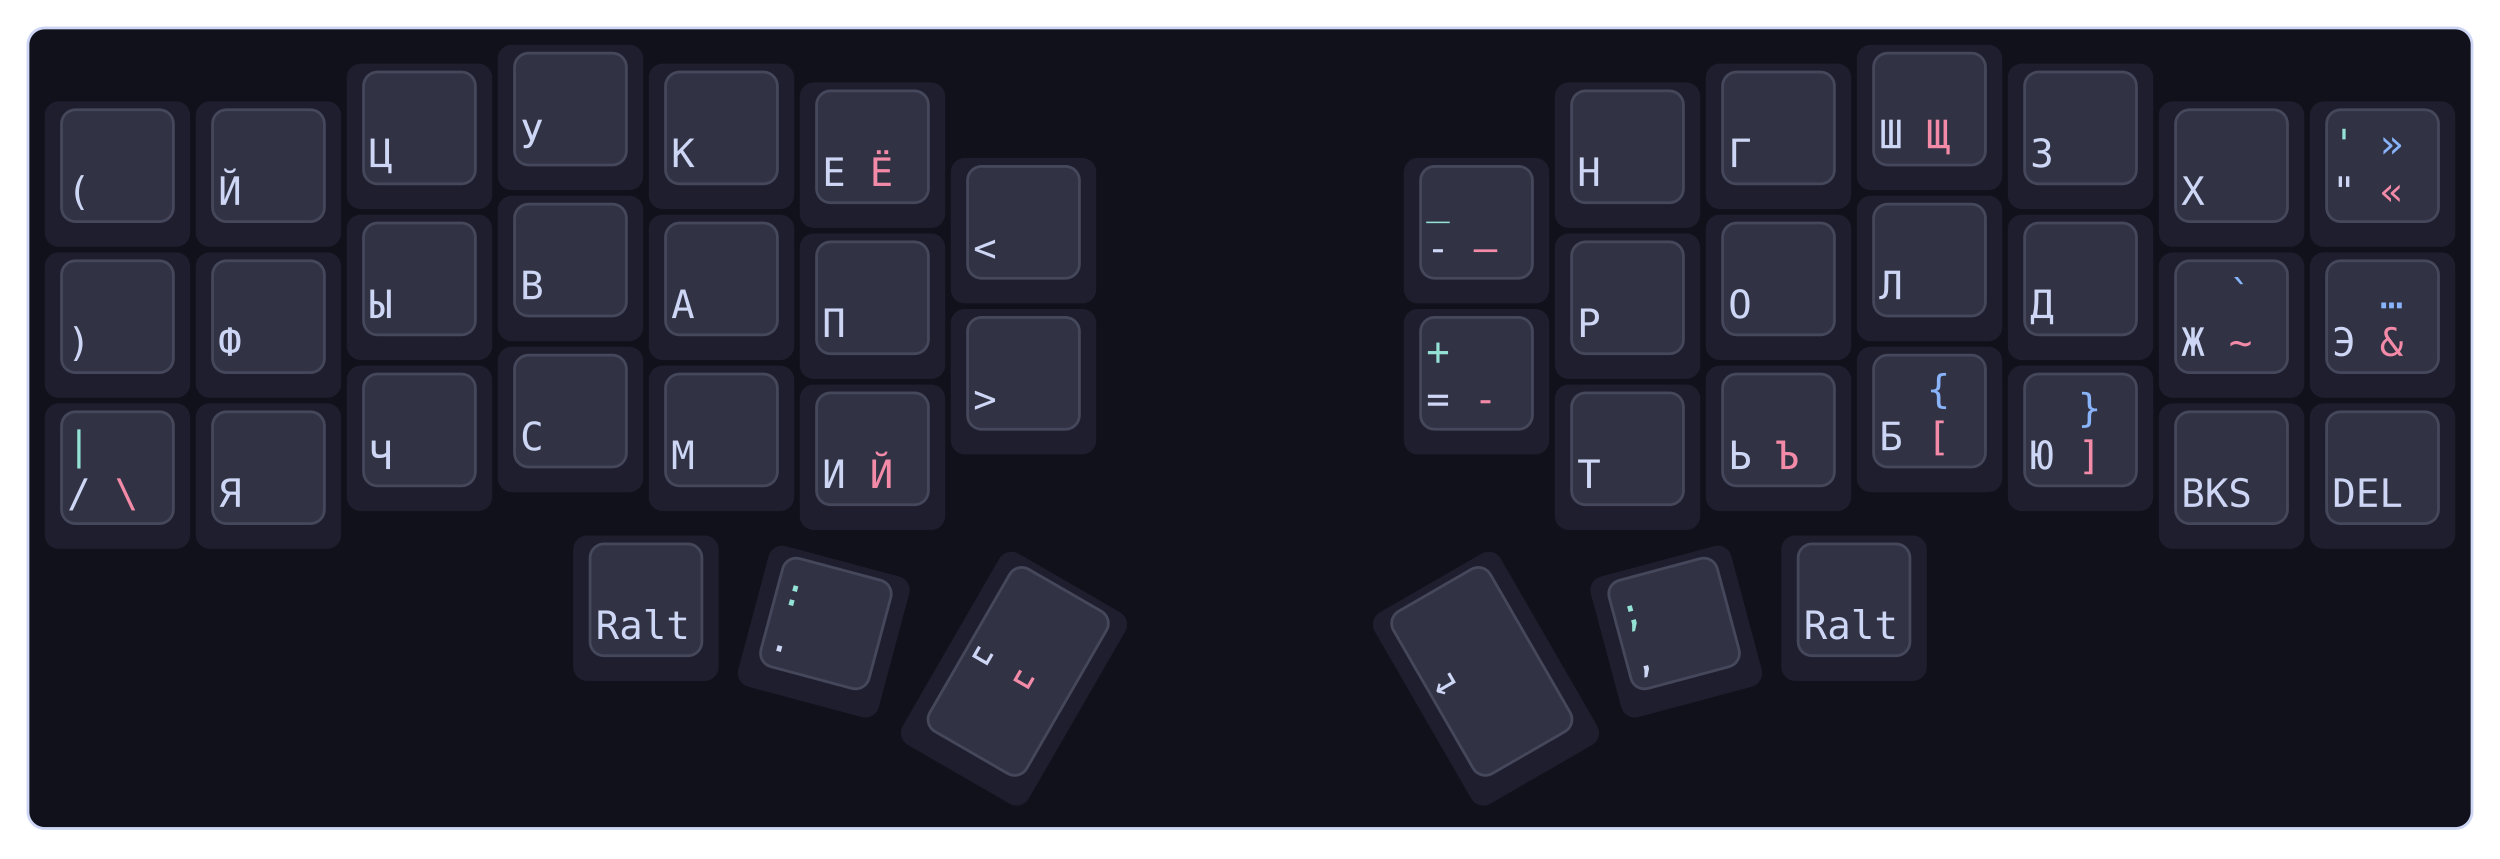
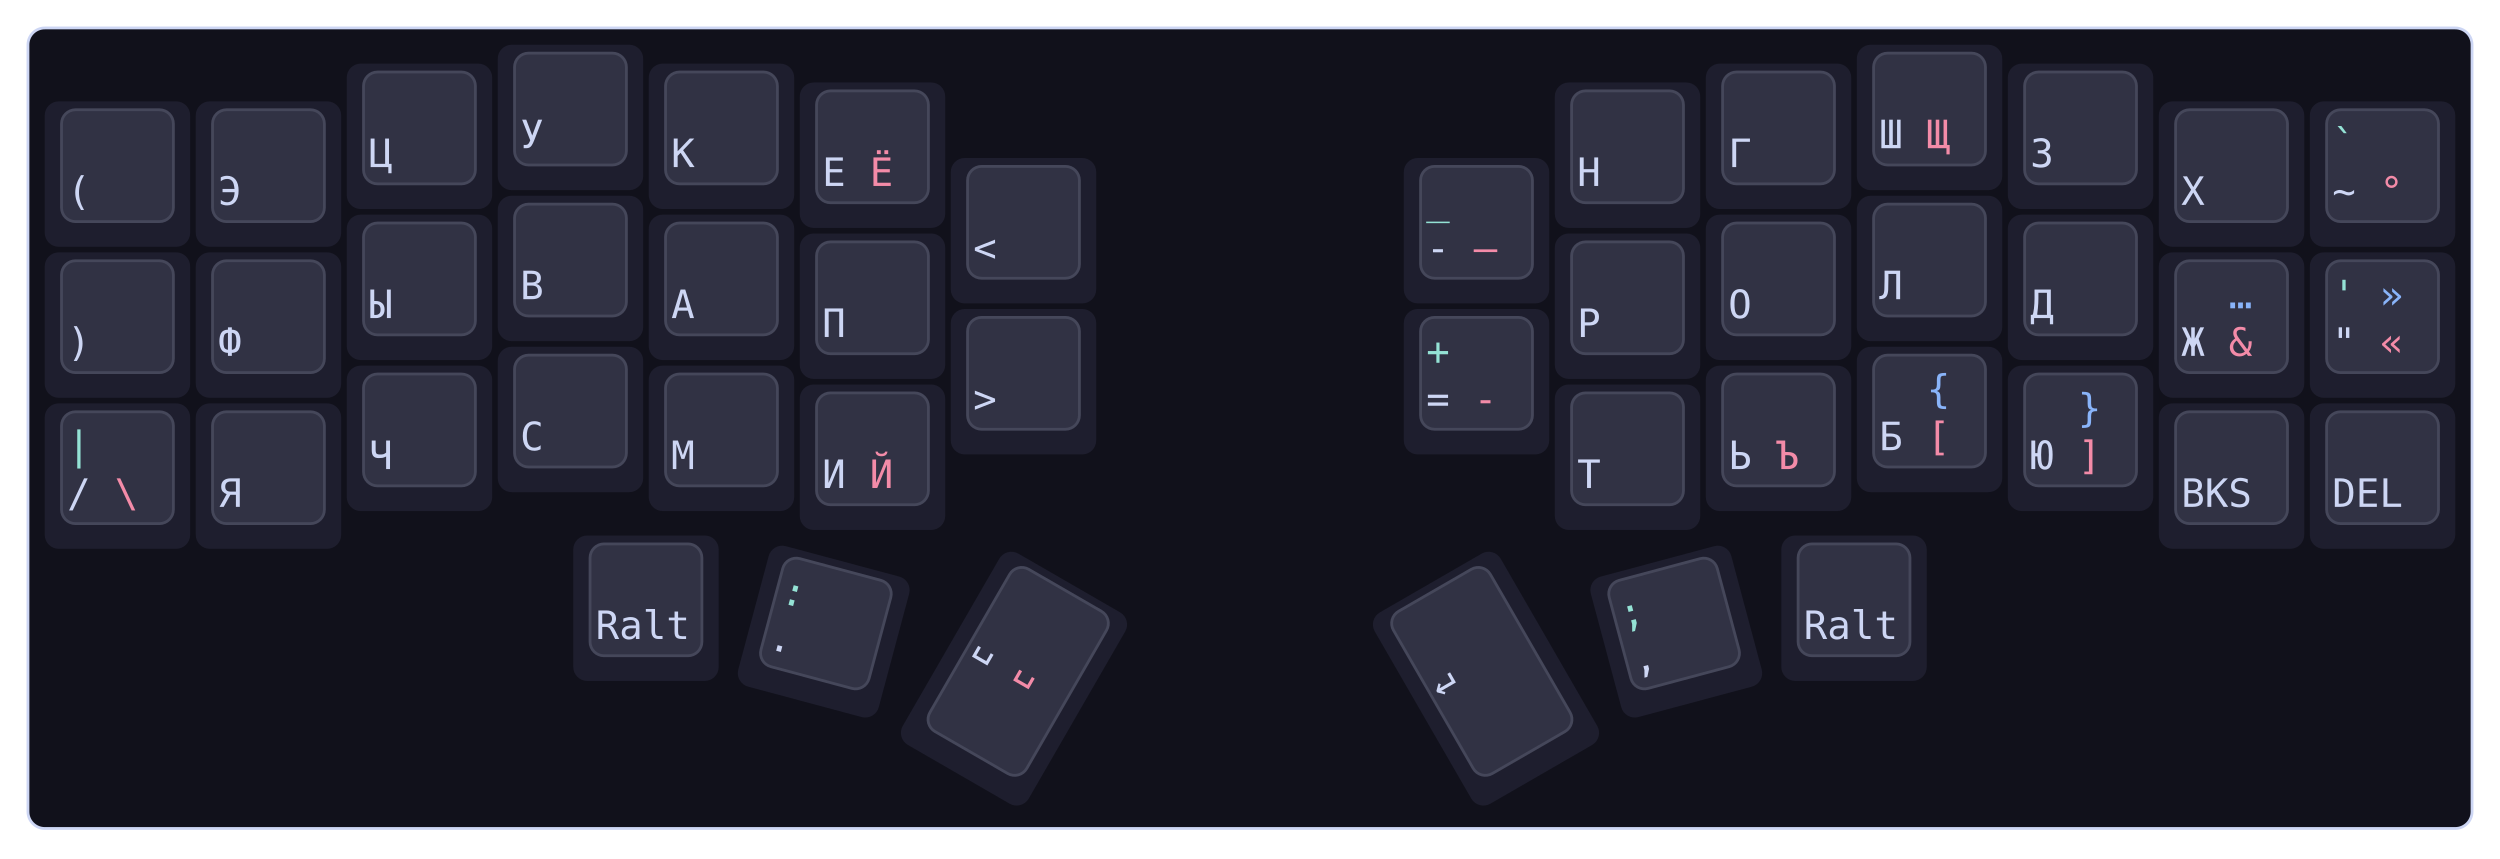
<svg xmlns="http://www.w3.org/2000/svg" width="894px" height="307px" viewBox="0 0 894 307">
  <style type="text/css">
    .keycap .outer { fill: #1e1e2e; }
    .keycap .inner { fill: #313244; stroke: #45475a; }
    .label { font: 14px monospace; }
    .label.level1 { fill: #cdd6f4; }
    .label.level2 { fill: #94e2d5; }
    .label.level3 { fill: #f38ba8; }
    .label.level4 { fill: #89b4fa; }
    .label.small { font-size: 10px; }
  </style>
  <g transform="translate(10,10)">
    <rect width="874" height="286.265" stroke="#cdd6f4" stroke-width="1" fill="#11111b" rx="6" />
    <g transform="translate(5,5)">
      <g class="keycap">
        <rect x="163" y="1" width="52" height="52" rx="5" class="outer" />
        <rect x="169" y="4" width="40" height="40" rx="5" class="inner" />
        <text x="171.0" y="38.0" class="label level1">У</text>
        <text x="171.0" y="21.0" class="label level2" />
        <text x="188.0" y="38.0" class="label level3" />
        <text x="188.0" y="21.0" class="label level4" />
      </g>
      <g class="keycap">
        <rect x="649" y="1" width="52" height="52" rx="5" class="outer" />
        <rect x="655" y="4" width="40" height="40" rx="5" class="inner" />
        <text x="657.0" y="38.0" class="label level1">Ш</text>
        <text x="657.0" y="21.0" class="label level2" />
        <text x="674.0" y="38.0" class="label level3">Щ</text>
        <text x="674.0" y="21.0" class="label level4" />
      </g>
      <g class="keycap">
        <rect x="109" y="7.75" width="52" height="52" rx="5" class="outer" />
        <rect x="115" y="10.75" width="40" height="40" rx="5" class="inner" />
        <text x="117.0" y="44.75" class="label level1">Ц</text>
        <text x="117.0" y="27.75" class="label level2" />
        <text x="134.0" y="44.75" class="label level3" />
        <text x="134.0" y="27.75" class="label level4" />
      </g>
      <g class="keycap">
        <rect x="217" y="7.75" width="52" height="52" rx="5" class="outer" />
        <rect x="223" y="10.75" width="40" height="40" rx="5" class="inner" />
        <text x="225.0" y="44.75" class="label level1">К</text>
        <text x="225.0" y="27.75" class="label level2" />
        <text x="242.0" y="44.75" class="label level3" />
        <text x="242.0" y="27.75" class="label level4" />
      </g>
      <g class="keycap">
        <rect x="595" y="7.75" width="52" height="52" rx="5" class="outer" />
        <rect x="601" y="10.75" width="40" height="40" rx="5" class="inner" />
        <text x="603.0" y="44.75" class="label level1">Г</text>
        <text x="603.0" y="27.75" class="label level2" />
        <text x="620.0" y="44.75" class="label level3" />
        <text x="620.0" y="27.75" class="label level4" />
      </g>
      <g class="keycap">
        <rect x="703" y="7.75" width="52" height="52" rx="5" class="outer" />
        <rect x="709" y="10.75" width="40" height="40" rx="5" class="inner" />
        <text x="711.0" y="44.75" class="label level1">З</text>
        <text x="711.0" y="27.75" class="label level2" />
        <text x="728.0" y="44.75" class="label level3" />
        <text x="728.0" y="27.75" class="label level4" />
      </g>
      <g class="keycap">
        <rect x="271" y="14.5" width="52" height="52" rx="5" class="outer" />
        <rect x="277" y="17.5" width="40" height="40" rx="5" class="inner" />
        <text x="279.0" y="51.5" class="label level1">Е</text>
        <text x="279.0" y="34.5" class="label level2" />
        <text x="296.0" y="51.5" class="label level3">Ё</text>
        <text x="296.0" y="34.5" class="label level4" />
      </g>
      <g class="keycap">
        <rect x="541" y="14.5" width="52" height="52" rx="5" class="outer" />
        <rect x="547" y="17.5" width="40" height="40" rx="5" class="inner" />
        <text x="549.0" y="51.5" class="label level1">Н</text>
        <text x="549.0" y="34.5" class="label level2" />
        <text x="566.0" y="51.5" class="label level3" />
        <text x="566.0" y="34.5" class="label level4" />
      </g>
      <g class="keycap">
        <rect x="1" y="21.25" width="52" height="52" rx="5" class="outer" />
        <rect x="7" y="24.25" width="40" height="40" rx="5" class="inner" />
        <text x="9.0" y="58.25" class="label level1">(</text>
        <text x="9.0" y="41.25" class="label level2" />
        <text x="26.0" y="58.25" class="label level3" />
        <text x="26.0" y="41.25" class="label level4" />
      </g>
      <g class="keycap">
        <rect x="55" y="21.25" width="52" height="52" rx="5" class="outer" />
        <rect x="61" y="24.25" width="40" height="40" rx="5" class="inner" />
-         <text x="63.0" y="58.25" class="label level1">Й</text>
+         <text x="63.0" y="58.25" class="label level1">Э</text>
        <text x="63.0" y="41.25" class="label level2" />
        <text x="80.0" y="58.25" class="label level3" />
        <text x="80.0" y="41.25" class="label level4" />
      </g>
      <g class="keycap">
        <rect x="757" y="21.25" width="52" height="52" rx="5" class="outer" />
        <rect x="763" y="24.25" width="40" height="40" rx="5" class="inner" />
        <text x="765.0" y="58.25" class="label level1">Х</text>
        <text x="765.0" y="41.25" class="label level2" />
        <text x="782.0" y="58.25" class="label level3" />
        <text x="782.0" y="41.25" class="label level4" />
      </g>
      <g class="keycap">
        <rect x="811" y="21.25" width="52" height="52" rx="5" class="outer" />
        <rect x="817" y="24.25" width="40" height="40" rx="5" class="inner" />
-         <text x="819.0" y="58.25" class="label level1">"</text>
-         <text x="819.0" y="41.25" class="label level2">'</text>
-         <text x="836.0" y="58.25" class="label level3">«</text>
-         <text x="836.0" y="41.25" class="label level4">»</text>
+         <text x="819.0" y="58.25" class="label level1">~</text>
+         <text x="819.0" y="41.25" class="label level2">`</text>
+         <text x="836.0" y="58.25" class="label level3">°</text>
+         <text x="836.0" y="41.25" class="label level4" />
      </g>
      <g class="keycap">
        <rect x="325" y="41.5" width="52" height="52" rx="5" class="outer" />
        <rect x="331" y="44.5" width="40" height="40" rx="5" class="inner" />
        <text x="333.0" y="78.5" class="label level1">&lt;</text>
        <text x="333.0" y="61.5" class="label level2" />
        <text x="350.0" y="78.5" class="label level3" />
        <text x="350.0" y="61.5" class="label level4" />
      </g>
      <g class="keycap">
        <rect x="487" y="41.5" width="52" height="52" rx="5" class="outer" />
        <rect x="493" y="44.5" width="40" height="40" rx="5" class="inner" />
        <text x="495.0" y="78.5" class="label level1">-</text>
        <text x="495.0" y="61.5" class="label level2">_</text>
        <text x="512.0" y="78.5" class="label level3">—</text>
        <text x="512.0" y="61.5" class="label level4" />
      </g>
      <g class="keycap">
        <rect x="163" y="55" width="52" height="52" rx="5" class="outer" />
        <rect x="169" y="58" width="40" height="40" rx="5" class="inner" />
        <text x="171.0" y="92.0" class="label level1">В</text>
        <text x="171.0" y="75.0" class="label level2" />
        <text x="188.0" y="92.0" class="label level3" />
        <text x="188.0" y="75.0" class="label level4" />
      </g>
      <g class="keycap">
        <rect x="649" y="55" width="52" height="52" rx="5" class="outer" />
        <rect x="655" y="58" width="40" height="40" rx="5" class="inner" />
        <text x="657.0" y="92.0" class="label level1">Л</text>
        <text x="657.0" y="75.0" class="label level2" />
        <text x="674.0" y="92.0" class="label level3" />
        <text x="674.0" y="75.0" class="label level4" />
      </g>
      <g class="keycap">
        <rect x="109" y="61.75" width="52" height="52" rx="5" class="outer" />
        <rect x="115" y="64.75" width="40" height="40" rx="5" class="inner" />
        <text x="117.0" y="98.75" class="label level1">Ы</text>
        <text x="117.0" y="81.75" class="label level2" />
        <text x="134.0" y="98.75" class="label level3" />
        <text x="134.0" y="81.75" class="label level4" />
      </g>
      <g class="keycap">
        <rect x="217" y="61.75" width="52" height="52" rx="5" class="outer" />
        <rect x="223" y="64.75" width="40" height="40" rx="5" class="inner" />
        <text x="225.0" y="98.75" class="label level1">А</text>
        <text x="225.0" y="81.75" class="label level2" />
        <text x="242.0" y="98.75" class="label level3" />
        <text x="242.0" y="81.75" class="label level4" />
      </g>
      <g class="keycap">
        <rect x="595" y="61.75" width="52" height="52" rx="5" class="outer" />
        <rect x="601" y="64.75" width="40" height="40" rx="5" class="inner" />
        <text x="603.0" y="98.75" class="label level1">О</text>
        <text x="603.0" y="81.75" class="label level2" />
        <text x="620.0" y="98.75" class="label level3" />
        <text x="620.0" y="81.75" class="label level4" />
      </g>
      <g class="keycap">
        <rect x="703" y="61.75" width="52" height="52" rx="5" class="outer" />
        <rect x="709" y="64.75" width="40" height="40" rx="5" class="inner" />
        <text x="711.0" y="98.75" class="label level1">Д</text>
        <text x="711.0" y="81.75" class="label level2" />
        <text x="728.0" y="98.75" class="label level3" />
        <text x="728.0" y="81.75" class="label level4" />
      </g>
      <g class="keycap">
        <rect x="271" y="68.5" width="52" height="52" rx="5" class="outer" />
        <rect x="277" y="71.5" width="40" height="40" rx="5" class="inner" />
        <text x="279.0" y="105.5" class="label level1">П</text>
        <text x="279.0" y="88.5" class="label level2" />
        <text x="296.0" y="105.5" class="label level3" />
        <text x="296.0" y="88.5" class="label level4" />
      </g>
      <g class="keycap">
        <rect x="541" y="68.5" width="52" height="52" rx="5" class="outer" />
        <rect x="547" y="71.5" width="40" height="40" rx="5" class="inner" />
        <text x="549.0" y="105.5" class="label level1">Р</text>
        <text x="549.0" y="88.5" class="label level2" />
        <text x="566.0" y="105.5" class="label level3" />
        <text x="566.0" y="88.5" class="label level4" />
      </g>
      <g class="keycap">
        <rect x="1" y="75.25" width="52" height="52" rx="5" class="outer" />
        <rect x="7" y="78.25" width="40" height="40" rx="5" class="inner" />
        <text x="9.0" y="112.25" class="label level1">)</text>
        <text x="9.0" y="95.25" class="label level2" />
        <text x="26.0" y="112.25" class="label level3" />
        <text x="26.0" y="95.25" class="label level4" />
      </g>
      <g class="keycap">
        <rect x="55" y="75.25" width="52" height="52" rx="5" class="outer" />
        <rect x="61" y="78.25" width="40" height="40" rx="5" class="inner" />
        <text x="63.0" y="112.25" class="label level1">Ф</text>
        <text x="63.0" y="95.25" class="label level2" />
        <text x="80.0" y="112.25" class="label level3" />
        <text x="80.0" y="95.25" class="label level4" />
      </g>
      <g class="keycap">
        <rect x="757" y="75.25" width="52" height="52" rx="5" class="outer" />
        <rect x="763" y="78.25" width="40" height="40" rx="5" class="inner" />
        <text x="765.0" y="112.25" class="label level1">Ж</text>
        <text x="765.0" y="95.25" class="label level2" />
-         <text x="782.0" y="112.25" class="label level3">~</text>
-         <text x="782.0" y="95.25" class="label level4">`</text>
+         <text x="782.0" y="112.25" class="label level3">&amp;</text>
+         <text x="782.0" y="95.25" class="label level4">…</text>
      </g>
      <g class="keycap">
        <rect x="811" y="75.25" width="52" height="52" rx="5" class="outer" />
        <rect x="817" y="78.25" width="40" height="40" rx="5" class="inner" />
-         <text x="819.0" y="112.25" class="label level1">Э</text>
-         <text x="819.0" y="95.25" class="label level2" />
-         <text x="836.0" y="112.25" class="label level3">&amp;</text>
-         <text x="836.0" y="95.25" class="label level4">…</text>
+         <text x="819.0" y="112.25" class="label level1">"</text>
+         <text x="819.0" y="95.25" class="label level2">'</text>
+         <text x="836.0" y="112.25" class="label level3">«</text>
+         <text x="836.0" y="95.25" class="label level4">»</text>
      </g>
      <g class="keycap">
        <rect x="325" y="95.5" width="52" height="52" rx="5" class="outer" />
        <rect x="331" y="98.5" width="40" height="40" rx="5" class="inner" />
        <text x="333.0" y="132.5" class="label level1">&gt;</text>
        <text x="333.0" y="115.5" class="label level2" />
        <text x="350.0" y="132.5" class="label level3" />
        <text x="350.0" y="115.5" class="label level4" />
      </g>
      <g class="keycap">
        <rect x="487" y="95.5" width="52" height="52" rx="5" class="outer" />
        <rect x="493" y="98.5" width="40" height="40" rx="5" class="inner" />
        <text x="495.0" y="132.5" class="label level1">=</text>
        <text x="495.0" y="115.5" class="label level2">+</text>
        <text x="512.0" y="132.5" class="label level3">‐</text>
        <text x="512.0" y="115.5" class="label level4" />
      </g>
      <g class="keycap">
        <rect x="163" y="109" width="52" height="52" rx="5" class="outer" />
        <rect x="169" y="112" width="40" height="40" rx="5" class="inner" />
        <text x="171.0" y="146.0" class="label level1">С</text>
        <text x="171.0" y="129.0" class="label level2" />
        <text x="188.0" y="146.0" class="label level3" />
        <text x="188.0" y="129.0" class="label level4" />
      </g>
      <g class="keycap">
        <rect x="649" y="109" width="52" height="52" rx="5" class="outer" />
        <rect x="655" y="112" width="40" height="40" rx="5" class="inner" />
        <text x="657.0" y="146.0" class="label level1">Б</text>
        <text x="657.0" y="129.0" class="label level2" />
        <text x="674.0" y="146.0" class="label level3">[</text>
        <text x="674.0" y="129.0" class="label level4">{</text>
      </g>
      <g class="keycap">
        <rect x="109" y="115.75" width="52" height="52" rx="5" class="outer" />
        <rect x="115" y="118.75" width="40" height="40" rx="5" class="inner" />
        <text x="117.0" y="152.75" class="label level1">Ч</text>
        <text x="117.0" y="135.75" class="label level2" />
        <text x="134.0" y="152.75" class="label level3" />
        <text x="134.0" y="135.75" class="label level4" />
      </g>
      <g class="keycap">
        <rect x="217" y="115.75" width="52" height="52" rx="5" class="outer" />
        <rect x="223" y="118.75" width="40" height="40" rx="5" class="inner" />
        <text x="225.0" y="152.75" class="label level1">М</text>
        <text x="225.0" y="135.75" class="label level2" />
        <text x="242.0" y="152.75" class="label level3" />
        <text x="242.0" y="135.75" class="label level4" />
      </g>
      <g class="keycap">
        <rect x="595" y="115.75" width="52" height="52" rx="5" class="outer" />
        <rect x="601" y="118.75" width="40" height="40" rx="5" class="inner" />
        <text x="603.0" y="152.75" class="label level1">Ь</text>
        <text x="603.0" y="135.75" class="label level2" />
        <text x="620.0" y="152.75" class="label level3">Ъ</text>
        <text x="620.0" y="135.75" class="label level4" />
      </g>
      <g class="keycap">
        <rect x="703" y="115.75" width="52" height="52" rx="5" class="outer" />
        <rect x="709" y="118.75" width="40" height="40" rx="5" class="inner" />
        <text x="711.0" y="152.75" class="label level1">Ю</text>
        <text x="711.0" y="135.75" class="label level2" />
        <text x="728.0" y="152.75" class="label level3">]</text>
        <text x="728.0" y="135.75" class="label level4">}</text>
      </g>
      <g class="keycap">
        <rect x="271" y="122.5" width="52" height="52" rx="5" class="outer" />
        <rect x="277" y="125.5" width="40" height="40" rx="5" class="inner" />
        <text x="279.0" y="159.5" class="label level1">И</text>
        <text x="279.0" y="142.5" class="label level2" />
        <text x="296.0" y="159.5" class="label level3">Й</text>
        <text x="296.0" y="142.5" class="label level4" />
      </g>
      <g class="keycap">
        <rect x="541" y="122.5" width="52" height="52" rx="5" class="outer" />
        <rect x="547" y="125.5" width="40" height="40" rx="5" class="inner" />
        <text x="549.0" y="159.5" class="label level1">Т</text>
        <text x="549.0" y="142.5" class="label level2" />
        <text x="566.0" y="159.5" class="label level3" />
        <text x="566.0" y="142.5" class="label level4" />
      </g>
      <g class="keycap">
        <rect x="1" y="129.25" width="52" height="52" rx="5" class="outer" />
        <rect x="7" y="132.25" width="40" height="40" rx="5" class="inner" />
        <text x="9.0" y="166.25" class="label level1">/</text>
        <text x="9.0" y="149.25" class="label level2">|</text>
        <text x="26.0" y="166.25" class="label level3">\</text>
        <text x="26.0" y="149.25" class="label level4" />
      </g>
      <g class="keycap">
        <rect x="55" y="129.25" width="52" height="52" rx="5" class="outer" />
        <rect x="61" y="132.25" width="40" height="40" rx="5" class="inner" />
        <text x="63.0" y="166.25" class="label level1">Я</text>
        <text x="63.0" y="149.25" class="label level2" />
        <text x="80.0" y="166.25" class="label level3" />
        <text x="80.0" y="149.25" class="label level4" />
      </g>
      <g class="keycap">
        <rect x="757" y="129.25" width="52" height="52" rx="5" class="outer" />
        <rect x="763" y="132.25" width="40" height="40" rx="5" class="inner" />
        <text x="765.0" y="166.25" class="label level1">BKS</text>
        <text x="765.0" y="149.25" class="label level2" />
        <text x="782.0" y="166.25" class="label level3" />
        <text x="782.0" y="149.25" class="label level4" />
      </g>
      <g class="keycap">
        <rect x="811" y="129.25" width="52" height="52" rx="5" class="outer" />
        <rect x="817" y="132.25" width="40" height="40" rx="5" class="inner" />
        <text x="819.0" y="166.25" class="label level1">DEL</text>
        <text x="819.0" y="149.25" class="label level2" />
        <text x="836.0" y="166.25" class="label level3" />
        <text x="836.0" y="149.25" class="label level4" />
      </g>
      <g class="keycap">
        <rect x="190" y="176.5" width="52" height="52" rx="5" class="outer" />
        <rect x="196" y="179.5" width="40" height="40" rx="5" class="inner" />
        <text x="198.0" y="213.5" class="label level1">Ralt</text>
        <text x="198.0" y="196.5" class="label level2" />
        <text x="215.0" y="213.5" class="label level3" />
        <text x="215.0" y="196.5" class="label level4" />
      </g>
      <g class="keycap">
        <rect x="622" y="176.5" width="52" height="52" rx="5" class="outer" />
        <rect x="628" y="179.5" width="40" height="40" rx="5" class="inner" />
        <text x="630.0" y="213.5" class="label level1">Ralt</text>
        <text x="630.0" y="196.5" class="label level2" />
        <text x="647.0" y="213.5" class="label level3" />
        <text x="647.0" y="196.5" class="label level4" />
      </g>
      <g class="keycap" transform="rotate(15 243 243)">
        <rect x="244" y="176.5" width="52" height="52" rx="5" class="outer" />
        <rect x="250" y="179.5" width="40" height="40" rx="5" class="inner" />
        <text x="252.0" y="213.5" class="label level1">.</text>
        <text x="252.0" y="196.5" class="label level2">:</text>
        <text x="269.0" y="213.5" class="label level3" />
        <text x="269.0" y="196.5" class="label level4" />
      </g>
      <g class="keycap" transform="rotate(30 27 27)">
        <rect x="379" y="1" width="52" height="79" rx="5" class="outer" />
        <rect x="385" y="4" width="40" height="67" rx="5" class="inner" />
        <text x="387.0" y="38.0" class="label level1">␣</text>
        <text x="387.0" y="21.0" class="label level2" />
        <text x="404.0" y="38.0" class="label level3">␣</text>
        <text x="404.0" y="21.0" class="label level4" />
      </g>
      <g class="keycap" transform="rotate(-30 837 27)">
        <rect x="433" y="1" width="52" height="79" rx="5" class="outer" />
        <rect x="439" y="4" width="40" height="67" rx="5" class="inner" />
        <text x="441.0" y="38.0" class="label level1">↵</text>
        <text x="441.0" y="21.0" class="label level2" />
        <text x="458.0" y="38.0" class="label level3" />
        <text x="458.0" y="21.0" class="label level4" />
      </g>
      <g class="keycap" transform="rotate(-15 621 243)">
        <rect x="568" y="176.5" width="52" height="52" rx="5" class="outer" />
        <rect x="574" y="179.5" width="40" height="40" rx="5" class="inner" />
        <text x="576.0" y="213.5" class="label level1">,</text>
        <text x="576.0" y="196.5" class="label level2">;</text>
        <text x="593.0" y="213.5" class="label level3" />
        <text x="593.0" y="196.5" class="label level4" />
      </g>
    </g>
  </g>
</svg>
